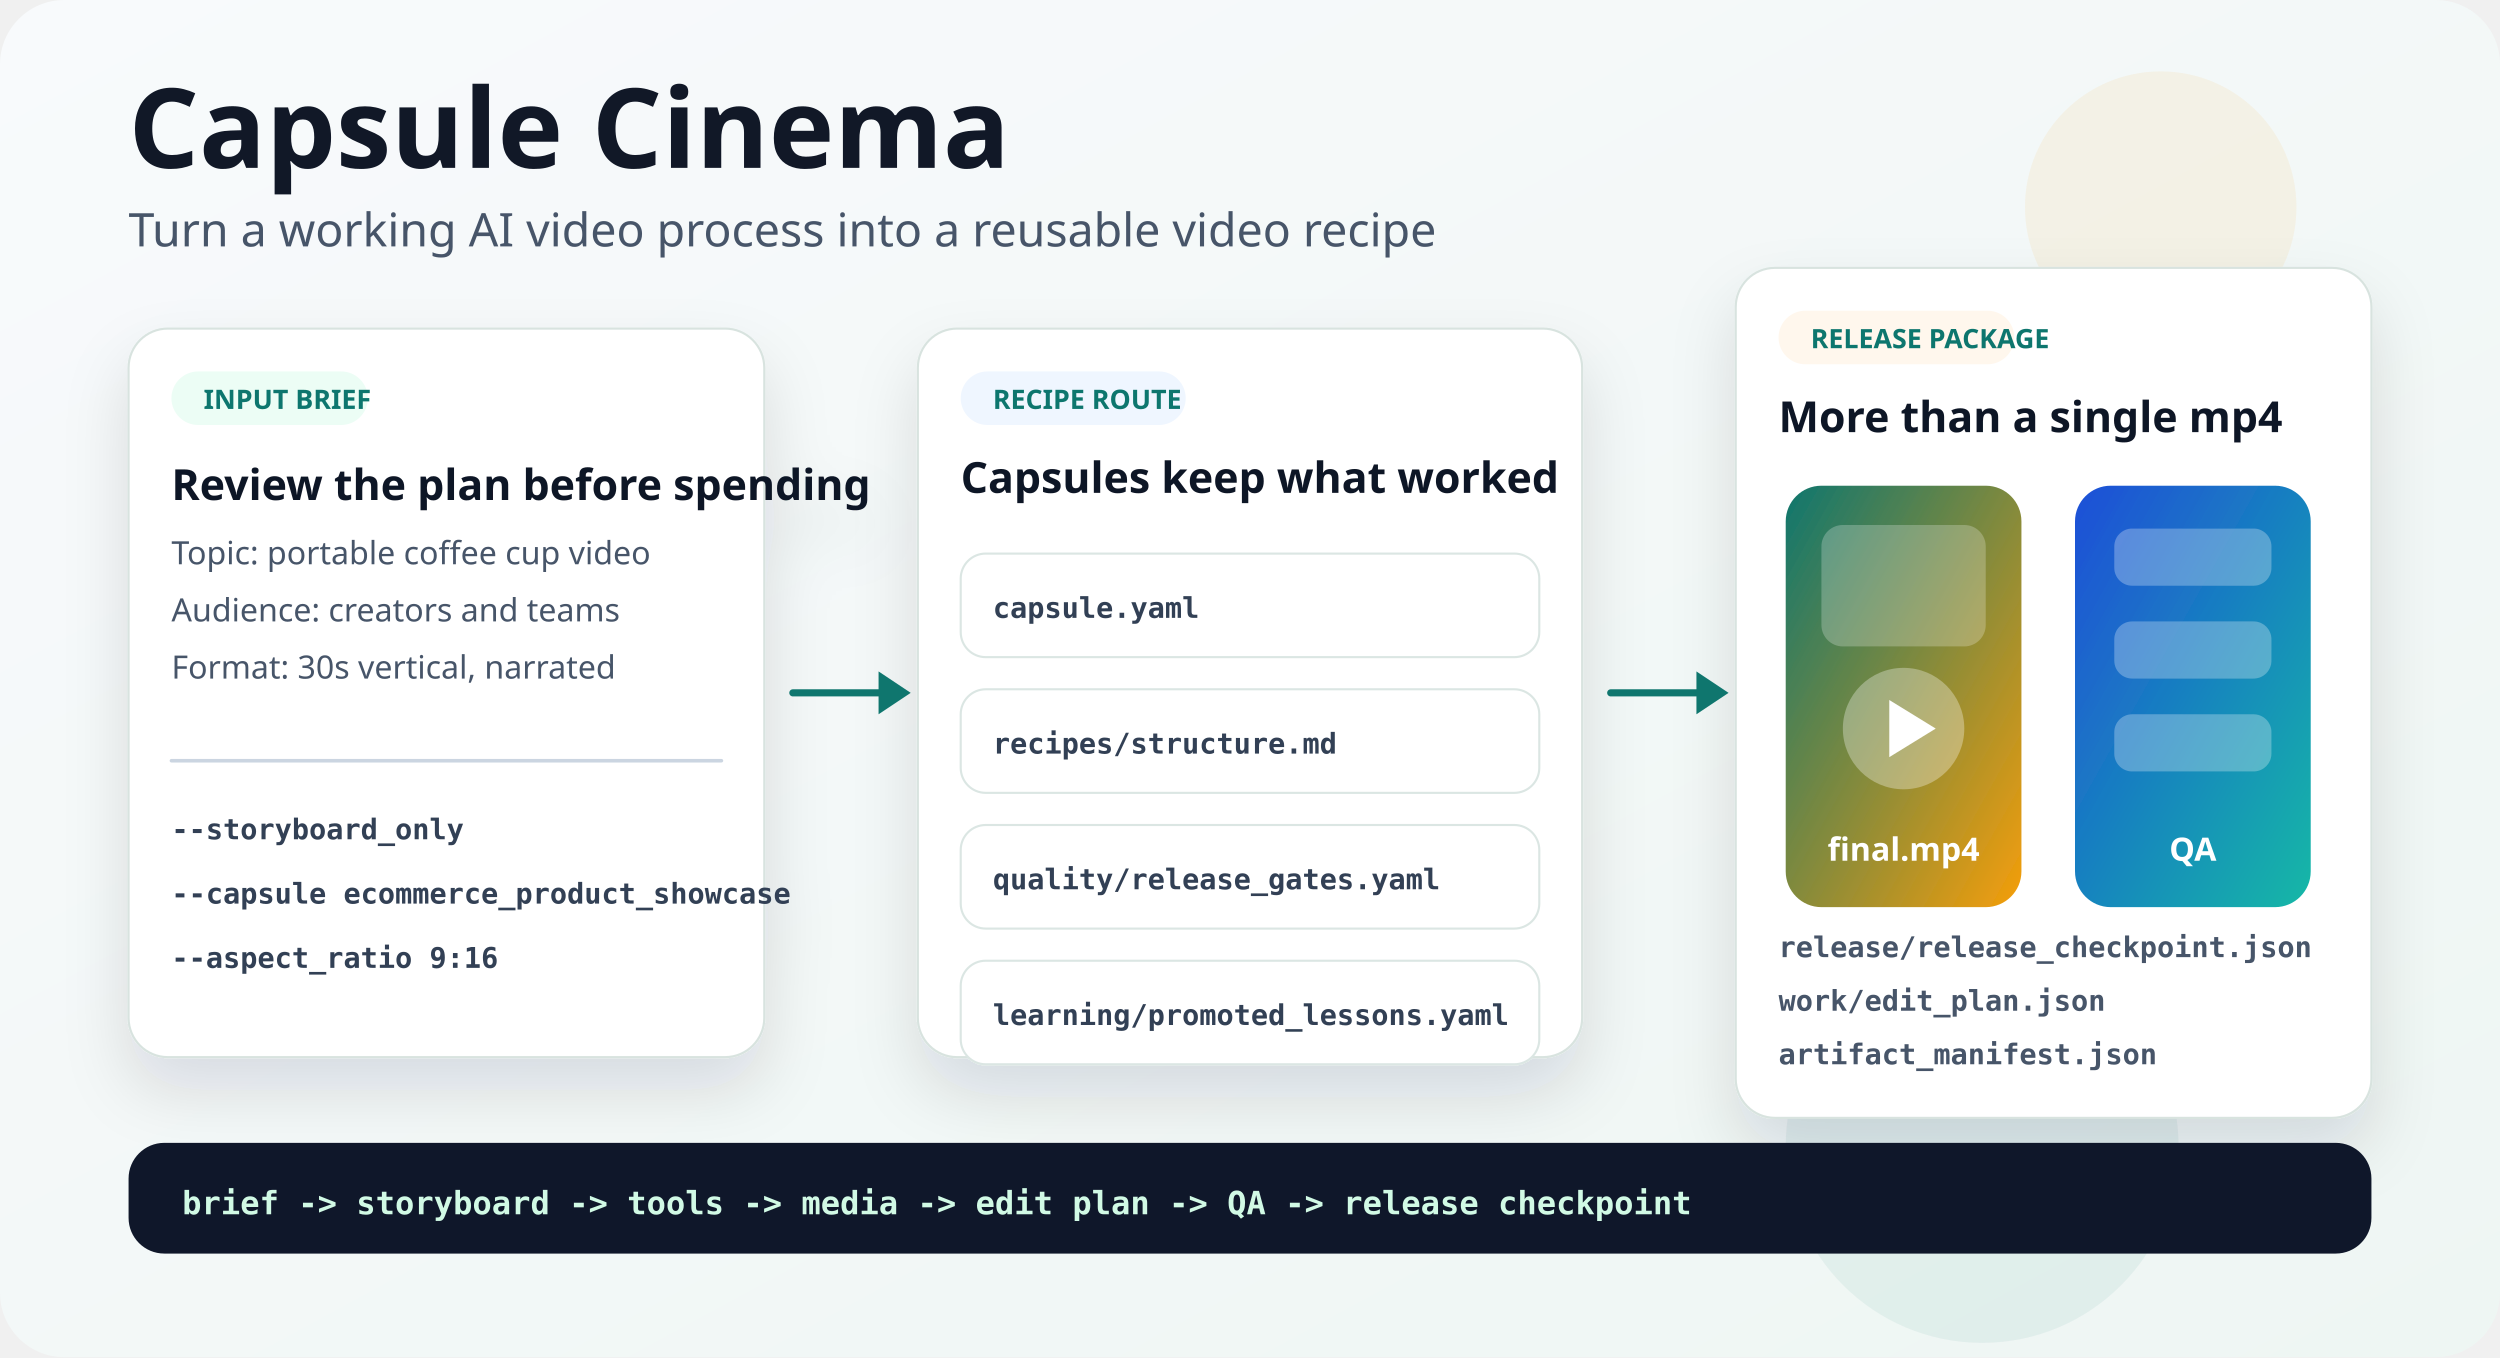
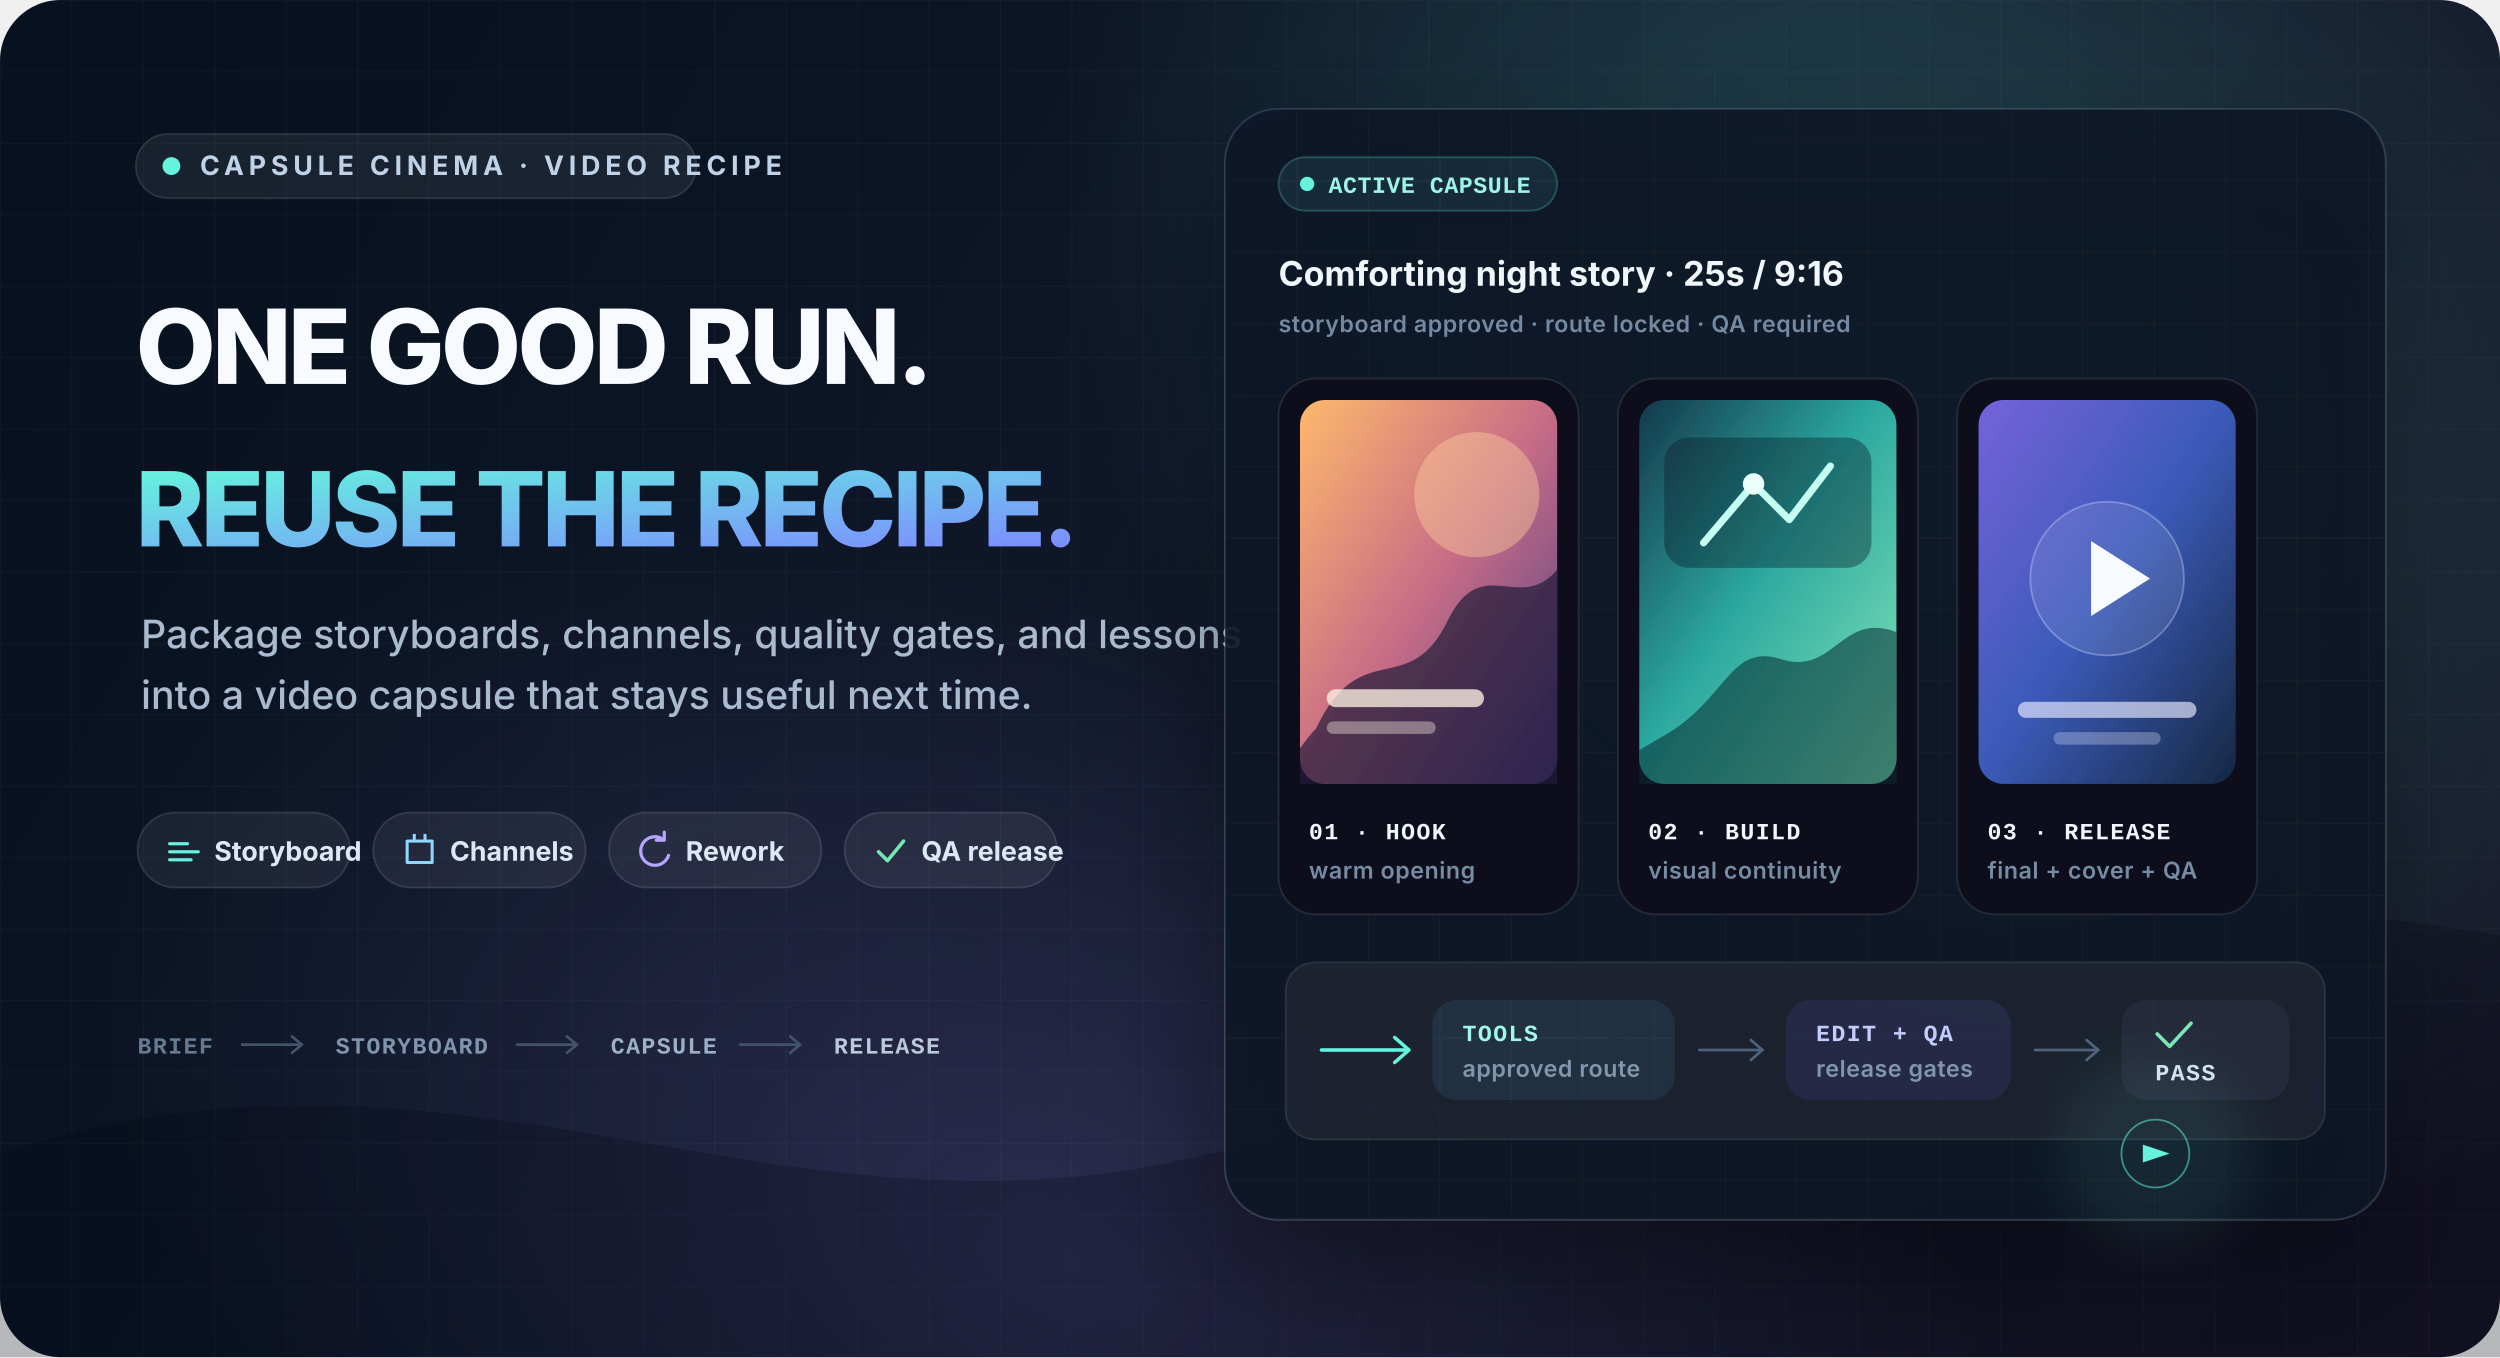
- <svg xmlns="http://www.w3.org/2000/svg" width="1400" height="760" viewBox="0 0 1400 760" role="img" aria-labelledby="title desc">
+ <svg xmlns="http://www.w3.org/2000/svg" width="1400" height="760" viewBox="0 0 1400 760" fill="none" role="img" aria-labelledby="title desc">
  <defs>
-     <linearGradient id="bg" x1="0" y1="0" x2="1" y2="1">
-       <stop offset="0%" stop-color="#f8fafc" />
-       <stop offset="100%" stop-color="#eef6f3" />
+     <linearGradient id="background" x1="80" y1="24" x2="1328" y2="744" gradientUnits="userSpaceOnUse">
+       <stop stop-color="#07111F" />
+       <stop offset="0.54" stop-color="#11182A" />
+       <stop offset="1" stop-color="#171426" />
    </linearGradient>
-     <linearGradient id="videoA" x1="0" y1="0" x2="1" y2="1">
-       <stop offset="0%" stop-color="#0f766e" />
-       <stop offset="100%" stop-color="#f59e0b" />
+     <radialGradient id="cyanGlow" cx="0" cy="0" r="1" gradientUnits="userSpaceOnUse" gradientTransform="translate(1084 211) rotate(133.2) scale(430 548)">
+       <stop stop-color="#56E6D6" stop-opacity="0.24" />
+       <stop offset="1" stop-color="#56E6D6" stop-opacity="0" />
+     </radialGradient>
+     <radialGradient id="violetGlow" cx="0" cy="0" r="1" gradientUnits="userSpaceOnUse" gradientTransform="translate(594 706) rotate(-63.9) scale(362 581)">
+       <stop stop-color="#A78BFA" stop-opacity="0.18" />
+       <stop offset="1" stop-color="#A78BFA" stop-opacity="0" />
+     </radialGradient>
+     <linearGradient id="accent" x1="0" y1="0" x2="1" y2="1">
+       <stop stop-color="#65F3DE" />
+       <stop offset="1" stop-color="#7C8CFF" />
    </linearGradient>
-     <linearGradient id="videoB" x1="0" y1="0" x2="1" y2="1">
-       <stop offset="0%" stop-color="#1d4ed8" />
-       <stop offset="100%" stop-color="#14b8a6" />
+     <linearGradient id="frameOne" x1="0" y1="0" x2="1" y2="1">
+       <stop stop-color="#FFB86B" />
+       <stop offset="0.5" stop-color="#C86C87" />
+       <stop offset="1" stop-color="#473F83" />
    </linearGradient>
-     <filter id="shadow" x="-12%" y="-18%" width="124%" height="136%">
-       <feDropShadow dx="0" dy="18" stdDeviation="18" flood-color="#0f172a" flood-opacity="0.12" />
+     <linearGradient id="frameTwo" x1="0" y1="0" x2="1" y2="1">
+       <stop stop-color="#14384B" />
+       <stop offset="0.46" stop-color="#2CA8A0" />
+       <stop offset="1" stop-color="#86E7B8" />
+     </linearGradient>
+     <linearGradient id="frameThree" x1="0" y1="0" x2="1" y2="1">
+       <stop stop-color="#7563DB" />
+       <stop offset="0.5" stop-color="#3B5AB8" />
+       <stop offset="1" stop-color="#162842" />
+     </linearGradient>
+     <filter id="panelShadow" x="-15%" y="-15%" width="130%" height="140%">
+       <feDropShadow dx="0" dy="28" stdDeviation="34" flood-color="#00030A" flood-opacity="0.38" />
    </filter>
+     <filter id="softGlow" x="-80%" y="-80%" width="260%" height="260%">
+       <feGaussianBlur stdDeviation="13" />
+     </filter>
+     <pattern id="grid" width="40" height="40" patternUnits="userSpaceOnUse">
+       <path d="M40 0H0V40" stroke="#B5C7DC" stroke-opacity="0.045" />
+     </pattern>
    <style>
-       .title { font: 800 62px -apple-system, BlinkMacSystemFont, "Segoe UI", "Noto Sans", sans-serif; fill: #111827; letter-spacing: 0; }
-       .subtitle { font: 500 26px -apple-system, BlinkMacSystemFont, "Segoe UI", "Noto Sans", sans-serif; fill: #475569; }
-       .label { font: 800 24px -apple-system, BlinkMacSystemFont, "Segoe UI", "Noto Sans", sans-serif; fill: #111827; }
-       .body { font: 500 18px -apple-system, BlinkMacSystemFont, "Segoe UI", "Noto Sans", sans-serif; fill: #475569; }
-       .small { font: 650 16px ui-monospace, SFMono-Regular, Menlo, Consolas, monospace; fill: #475569; }
-       .code { font: 650 16px ui-monospace, SFMono-Regular, Menlo, Consolas, monospace; fill: #334155; }
-       .chip { font: 800 15px -apple-system, BlinkMacSystemFont, "Segoe UI", "Noto Sans", sans-serif; fill: #0f766e; }
-       .card { fill: #ffffff; stroke: #dbe6e3; stroke-width: 1.2; }
-       .panel { fill: #ffffff; stroke: #d8e3df; stroke-width: 1.2; }
-       .line { stroke: #0f766e; stroke-width: 4; stroke-linecap: round; stroke-linejoin: round; }
-       .muted { stroke: #cbd5e1; stroke-width: 2; stroke-linecap: round; }
+       .sans { font-family: Inter, -apple-system, BlinkMacSystemFont, "Segoe UI", "Noto Sans SC", "Microsoft YaHei", sans-serif; }
+       .mono { font-family: "SFMono-Regular", Consolas, "Liberation Mono", monospace; }
+       .eyebrow { font-size: 15px; font-weight: 750; letter-spacing: 2.7px; }
+       .hero { font-size: 58px; font-weight: 780; letter-spacing: -2px; }
+       .sub { font-size: 22px; font-weight: 450; }
+       .chip { font-size: 15px; font-weight: 650; }
+       .panelTitle { font-size: 19px; font-weight: 720; }
+       .panelMeta { font-size: 13px; font-weight: 600; letter-spacing: 0.3px; }
+       .stage { font-size: 13px; font-weight: 750; letter-spacing: 0.8px; }
    </style>
  </defs>
-   <rect width="1400" height="760" rx="36" fill="url(#bg)" />
-   <circle cx="1210" cy="116" r="76" fill="#f59e0b" opacity="0.08" />
-   <circle cx="1110" cy="642" r="110" fill="#0f766e" opacity="0.07" />
-   <text x="72" y="94" class="title">Capsule Cinema</text>
-   <text x="72" y="138" class="subtitle">Turn a working AI video process into a reusable video recipe</text>
-   <g transform="translate(72 184)" filter="url(#shadow)">
-     <rect class="panel" x="0" y="0" width="356" height="408" rx="22" />
-     <rect x="24" y="24" width="110" height="30" rx="15" fill="#ecfdf5" />
-     <text x="42" y="45" class="chip">INPUT BRIEF</text>
-     <text x="24" y="96" class="label">Review the plan before spending</text>
-     <text x="24" y="132" class="body">Topic: portable coffee cup video</text>
-     <text x="24" y="164" class="body">Audience: creators and teams</text>
-     <text x="24" y="196" class="body">Format: 30s vertical, narrated</text>
-     <path d="M24 242 H332" class="muted" />
-     <text x="24" y="286" class="code">--storyboard_only</text>
-     <text x="24" y="322" class="code">--capsule ecommerce_product_showcase</text>
-     <text x="24" y="358" class="code">--aspect_ratio 9:16</text>
-   </g>
-   <g transform="translate(514 184)" filter="url(#shadow)">
-     <rect class="panel" x="0" y="0" width="372" height="408" rx="22" />
-     <rect x="24" y="24" width="126" height="30" rx="15" fill="#eff6ff" />
-     <text x="42" y="45" class="chip" fill="#1d4ed8">RECIPE ROUTE</text>
-     <text x="24" y="92" class="label">Capsules keep what worked</text>
-     <g transform="translate(24 126)">
-       <rect class="card" x="0" y="0" width="324" height="58" rx="14" />
-       <text x="18" y="36" class="code">capsule.yaml</text>
-       <rect class="card" x="0" y="76" width="324" height="58" rx="14" />
-       <text x="18" y="112" class="code">recipes/structure.md</text>
-       <rect class="card" x="0" y="152" width="324" height="58" rx="14" />
-       <text x="18" y="188" class="code">quality/release_gates.yaml</text>
-       <rect class="card" x="0" y="228" width="324" height="58" rx="14" />
-       <text x="18" y="264" class="code">learning/promoted_lessons.yaml</text>
+   <rect width="1400" height="760" rx="34" fill="url(#background)" />
+   <rect width="1400" height="760" rx="34" fill="url(#grid)" />
+   <rect width="1400" height="760" rx="34" fill="url(#cyanGlow)" />
+   <rect width="1400" height="760" rx="34" fill="url(#violetGlow)" />
+   <path d="M0 646C250 564 429 700 660 650C929 592 1108 470 1400 524V760H0V646Z" fill="#020713" fill-opacity="0.24" />
+   <g class="sans">
+     <g transform="translate(76 75)">
+       <rect width="314" height="36" rx="18" fill="#FFFFFF" fill-opacity="0.07" stroke="#FFFFFF" stroke-opacity="0.12" />
+       <circle cx="20" cy="18" r="5" fill="#65F3DE" />
+       <text x="36" y="23" class="eyebrow" fill="#BFD2E8">CAPSULE CINEMA · VIDEO RECIPE</text>
+     </g>
+     <text x="76" y="215" class="hero" fill="#F7FAFF">ONE GOOD RUN.</text>
+     <text x="76" y="306" class="hero" fill="url(#accent)">REUSE THE RECIPE.</text>
+     <text x="79" y="363" class="sub" fill="#AABBD0">Package storyboards, channels, quality gates, and lessons</text>
+     <text x="79" y="397" class="sub" fill="#AABBD0">into a video capsule that stays useful next time.</text>
+     <g transform="translate(77 455)">
+       <g>
+         <rect width="119" height="42" rx="21" fill="#FFFFFF" fill-opacity="0.065" stroke="#FFFFFF" stroke-opacity="0.12" />
+         <path d="M18 17.5H28M18 22H34M18 26.5H30" stroke="#65F3DE" stroke-width="1.8" stroke-linecap="round" />
+         <text x="43" y="27" class="chip" fill="#DCE8F5">Storyboard</text>
+       </g>
+       <g transform="translate(132)">
+         <rect width="119" height="42" rx="21" fill="#FFFFFF" fill-opacity="0.065" stroke="#FFFFFF" stroke-opacity="0.12" />
+         <path d="M19 16H33V28H19V16ZM23 12V16M29 12V16" stroke="#8ED8FF" stroke-width="1.7" stroke-linejoin="round" />
+         <text x="43" y="27" class="chip" fill="#DCE8F5">Channels</text>
+       </g>
+       <g transform="translate(264)">
+         <rect width="119" height="42" rx="21" fill="#FFFFFF" fill-opacity="0.065" stroke="#FFFFFF" stroke-opacity="0.12" />
+         <path d="M31 15.5A8 8 0 1 0 33.4 24M31 15.5V11M31 15.5H26.5" stroke="#B6A4FF" stroke-width="1.8" stroke-linecap="round" stroke-linejoin="round" />
+         <text x="43" y="27" class="chip" fill="#DCE8F5">Rework</text>
+       </g>
+       <g transform="translate(396)">
+         <rect width="119" height="42" rx="21" fill="#FFFFFF" fill-opacity="0.065" stroke="#FFFFFF" stroke-opacity="0.12" />
+         <path d="M19 22L24 27L33 16" stroke="#73E8B5" stroke-width="2" stroke-linecap="round" stroke-linejoin="round" />
+         <text x="43" y="27" class="chip" fill="#DCE8F5">QA release</text>
+       </g>
+     </g>
+     <g transform="translate(77 572)">
+       <text y="18" class="stage mono" fill="#667A92">BRIEF</text>
+       <path d="M58 13H91" stroke="#43546A" stroke-width="1.5" />
+       <path d="M86 8L92 13L86 18" stroke="#43546A" stroke-width="1.5" fill="none" />
+       <text x="111" y="18" class="stage mono" fill="#8095AD">STORYBOARD</text>
+       <path d="M212 13H245" stroke="#43546A" stroke-width="1.5" />
+       <path d="M240 8L246 13L240 18" stroke="#43546A" stroke-width="1.5" fill="none" />
+       <text x="265" y="18" class="stage mono" fill="#9CB0C6">CAPSULE</text>
+       <path d="M337 13H370" stroke="#43546A" stroke-width="1.5" />
+       <path d="M365 8L371 13L365 18" stroke="#43546A" stroke-width="1.5" fill="none" />
+       <text x="390" y="18" class="stage mono" fill="#B9CADB">RELEASE</text>
    </g>
  </g>
-   <g transform="translate(972 150)" filter="url(#shadow)">
-     <rect class="panel" x="0" y="0" width="356" height="476" rx="22" />
-     <rect x="24" y="24" width="132" height="30" rx="15" fill="#fff7ed" />
-     <text x="42" y="45" class="chip" fill="#c2410c">RELEASE PACKAGE</text>
-     <text x="24" y="92" class="label">More than a single mp4</text>
-     <g transform="translate(28 122)">
-       <rect x="0" y="0" width="132" height="236" rx="20" fill="url(#videoA)" />
-       <rect x="20" y="22" width="92" height="68" rx="12" fill="#ffffff" opacity="0.24" />
-       <circle cx="66" cy="136" r="34" fill="#ffffff" opacity="0.32" />
-       <path d="M58 120 L84 136 L58 152 Z" fill="#ffffff" />
-       <text x="66" y="210" text-anchor="middle" style="font:800 18px -apple-system,BlinkMacSystemFont,'Segoe UI','Noto Sans',sans-serif;fill:#fff">final.mp4</text>
-       <rect x="162" y="0" width="132" height="236" rx="20" fill="url(#videoB)" />
-       <rect x="184" y="24" width="88" height="32" rx="10" fill="#ffffff" opacity="0.28" />
-       <rect x="184" y="76" width="88" height="32" rx="10" fill="#ffffff" opacity="0.28" />
-       <rect x="184" y="128" width="88" height="32" rx="10" fill="#ffffff" opacity="0.28" />
-       <text x="228" y="210" text-anchor="middle" style="font:800 18px -apple-system,BlinkMacSystemFont,'Segoe UI','Noto Sans',sans-serif;fill:#fff">QA</text>
+   <g transform="translate(686 61)" filter="url(#panelShadow)" class="sans">
+     <rect width="650" height="622" rx="30" fill="#101827" fill-opacity="0.9" stroke="#C9E7FF" stroke-opacity="0.14" />
+     <rect x="1" y="1" width="648" height="620" rx="29" fill="url(#grid)" opacity="0.48" />
+     <g transform="translate(30 27)">
+       <rect width="156" height="30" rx="15" fill="#65F3DE" fill-opacity="0.1" stroke="#65F3DE" stroke-opacity="0.22" />
+       <circle cx="16" cy="15" r="4" fill="#65F3DE" />
+       <text x="28" y="20" class="panelMeta mono" fill="#9EF4E8">ACTIVE CAPSULE</text>
+       <text x="0" y="72" class="panelTitle" fill="#F0F6FC">Comforting night story · 25s / 9:16</text>
+       <text x="0" y="98" class="panelMeta" fill="#7489A2">storyboard approved · route locked · QA required</text>
    </g>
-     <g transform="translate(24 386)">
-       <text x="0" y="0" class="small">release/release_checkpoint.json</text>
-       <text x="0" y="30" class="small">work/edit_plan.json</text>
-       <text x="0" y="60" class="small">artifact_manifest.json</text>
+     <g transform="translate(30 151)">
+       <g>
+         <rect width="168" height="300" rx="21" fill="#0A101D" stroke="#FFFFFF" stroke-opacity="0.1" />
+         <rect x="12" y="12" width="144" height="215" rx="14" fill="url(#frameOne)" />
+         <circle cx="111" cy="65" r="35" fill="#FFD89F" fill-opacity="0.4" />
+         <path d="M21 196C46 143 73 181 95 135C114 97 135 132 156 107V227H12V207C15 203 18 199 21 196Z" fill="#221B39" fill-opacity="0.7" />
+         <rect x="27" y="174" width="88" height="10" rx="5" fill="#FFF4E6" fill-opacity="0.76" />
+         <rect x="27" y="192" width="61" height="7" rx="3.5" fill="#FFF4E6" fill-opacity="0.38" />
+         <text x="17" y="258" class="stage mono" fill="#F0F6FC">01 · HOOK</text>
+         <text x="17" y="280" class="panelMeta" fill="#778BA3">warm opening</text>
+       </g>
+       <g transform="translate(190)">
+         <rect width="168" height="300" rx="21" fill="#0A101D" stroke="#FFFFFF" stroke-opacity="0.1" />
+         <rect x="12" y="12" width="144" height="215" rx="14" fill="url(#frameTwo)" />
+         <rect x="26" y="33" width="116" height="73" rx="14" fill="#061827" fill-opacity="0.38" />
+         <path d="M48 92L76 59L96 79L119 49" stroke="#C4FFF1" stroke-width="4" stroke-linecap="round" stroke-linejoin="round" />
+         <circle cx="76" cy="59" r="6" fill="#E9FFF8" />
+         <path d="M24 201C61 181 62 148 91 157C121 167 125 130 156 142V227H12V208L24 201Z" fill="#052A32" fill-opacity="0.55" />
+         <text x="17" y="258" class="stage mono" fill="#F0F6FC">02 · BUILD</text>
+         <text x="17" y="280" class="panelMeta" fill="#778BA3">visual continuity</text>
+       </g>
+       <g transform="translate(380)">
+         <rect width="168" height="300" rx="21" fill="#0A101D" stroke="#FFFFFF" stroke-opacity="0.1" />
+         <rect x="12" y="12" width="144" height="215" rx="14" fill="url(#frameThree)" />
+         <circle cx="84" cy="112" r="43" fill="#FFFFFF" fill-opacity="0.1" stroke="#D8DDFF" stroke-opacity="0.35" />
+         <path d="M75 91L108 112L75 133V91Z" fill="#F7FAFF" />
+         <rect x="34" y="181" width="100" height="9" rx="4.5" fill="#E8EAFF" fill-opacity="0.66" />
+         <rect x="54" y="198" width="60" height="7" rx="3.5" fill="#E8EAFF" fill-opacity="0.3" />
+         <text x="17" y="258" class="stage mono" fill="#F0F6FC">03 · RELEASE</text>
+         <text x="17" y="280" class="panelMeta" fill="#778BA3">final + cover + QA</text>
+       </g>
+     </g>
+     <g transform="translate(30 474)">
+       <path d="M4 20C4 11.163 11.163 4 20 4H570C578.837 4 586 11.163 586 20V87C586 95.837 578.837 103 570 103H20C11.163 103 4 95.837 4 87V20Z" fill="#FFFFFF" fill-opacity="0.045" stroke="#FFFFFF" stroke-opacity="0.1" />
+       <path d="M24 53H72" stroke="#65F3DE" stroke-width="2" stroke-linecap="round" />
+       <path d="M65 46L73 53L65 60" stroke="#65F3DE" stroke-width="2" fill="none" stroke-linecap="round" stroke-linejoin="round" />
+       <rect x="86" y="25" width="136" height="56" rx="14" fill="#65F3DE" fill-opacity="0.09" />
+       <text x="103" y="48" class="stage mono" fill="#A3F6EB">TOOLS</text>
+       <text x="103" y="68" class="panelMeta" fill="#8196AD">approved route</text>
+       <path d="M235 53H270" stroke="#51647B" stroke-width="1.5" />
+       <path d="M264 47L271 53L264 59" stroke="#51647B" stroke-width="1.5" fill="none" />
+       <rect x="284" y="25" width="126" height="56" rx="14" fill="#7C8CFF" fill-opacity="0.1" />
+       <text x="301" y="48" class="stage mono" fill="#C4CBFF">EDIT + QA</text>
+       <text x="301" y="68" class="panelMeta" fill="#8196AD">release gates</text>
+       <path d="M423 53H458" stroke="#51647B" stroke-width="1.5" />
+       <path d="M452 47L459 53L452 59" stroke="#51647B" stroke-width="1.5" fill="none" />
+       <rect x="472" y="25" width="94" height="56" rx="14" fill="#FFFFFF" fill-opacity="0.055" />
+       <path d="M492 44L499 51L511 38" stroke="#7BE7B3" stroke-width="2" stroke-linecap="round" stroke-linejoin="round" />
+       <text x="491" y="70" class="stage mono" fill="#D6E2EF">PASS</text>
    </g>
  </g>
-   <path class="line" d="M444 388 H498" />
-   <path class="line" d="M902 388 H956" />
-   <path d="M492 376 L510 388 L492 400 Z" fill="#0f766e" />
-   <path d="M950 376 L968 388 L950 400 Z" fill="#0f766e" />
-   <g transform="translate(72 640)">
-     <rect x="0" y="0" width="1256" height="62" rx="20" fill="#0f172a" />
-     <text x="30" y="40" style="font:700 18px ui-monospace,SFMono-Regular,Menlo,Consolas,monospace;fill:#d1fae5">brief -&gt; storyboard -&gt; tools -&gt; media -&gt; edit plan -&gt; QA -&gt; release checkpoint</text>
+   <g transform="translate(1207 646)" class="sans">
+     <circle cx="0" cy="0" r="52" fill="#65F3DE" fill-opacity="0.08" filter="url(#softGlow)" />
+     <path d="M0 -19C10.493 -19 19 -10.493 19 0C19 10.493 10.493 19 0 19C-10.493 19 -19 10.493 -19 0C-19 -10.493 -10.493 -19 0 -19Z" stroke="#65F3DE" stroke-opacity="0.52" />
+     <path d="M-7 -5L8 0L-7 5V-5Z" fill="#65F3DE" />
  </g>
</svg>
